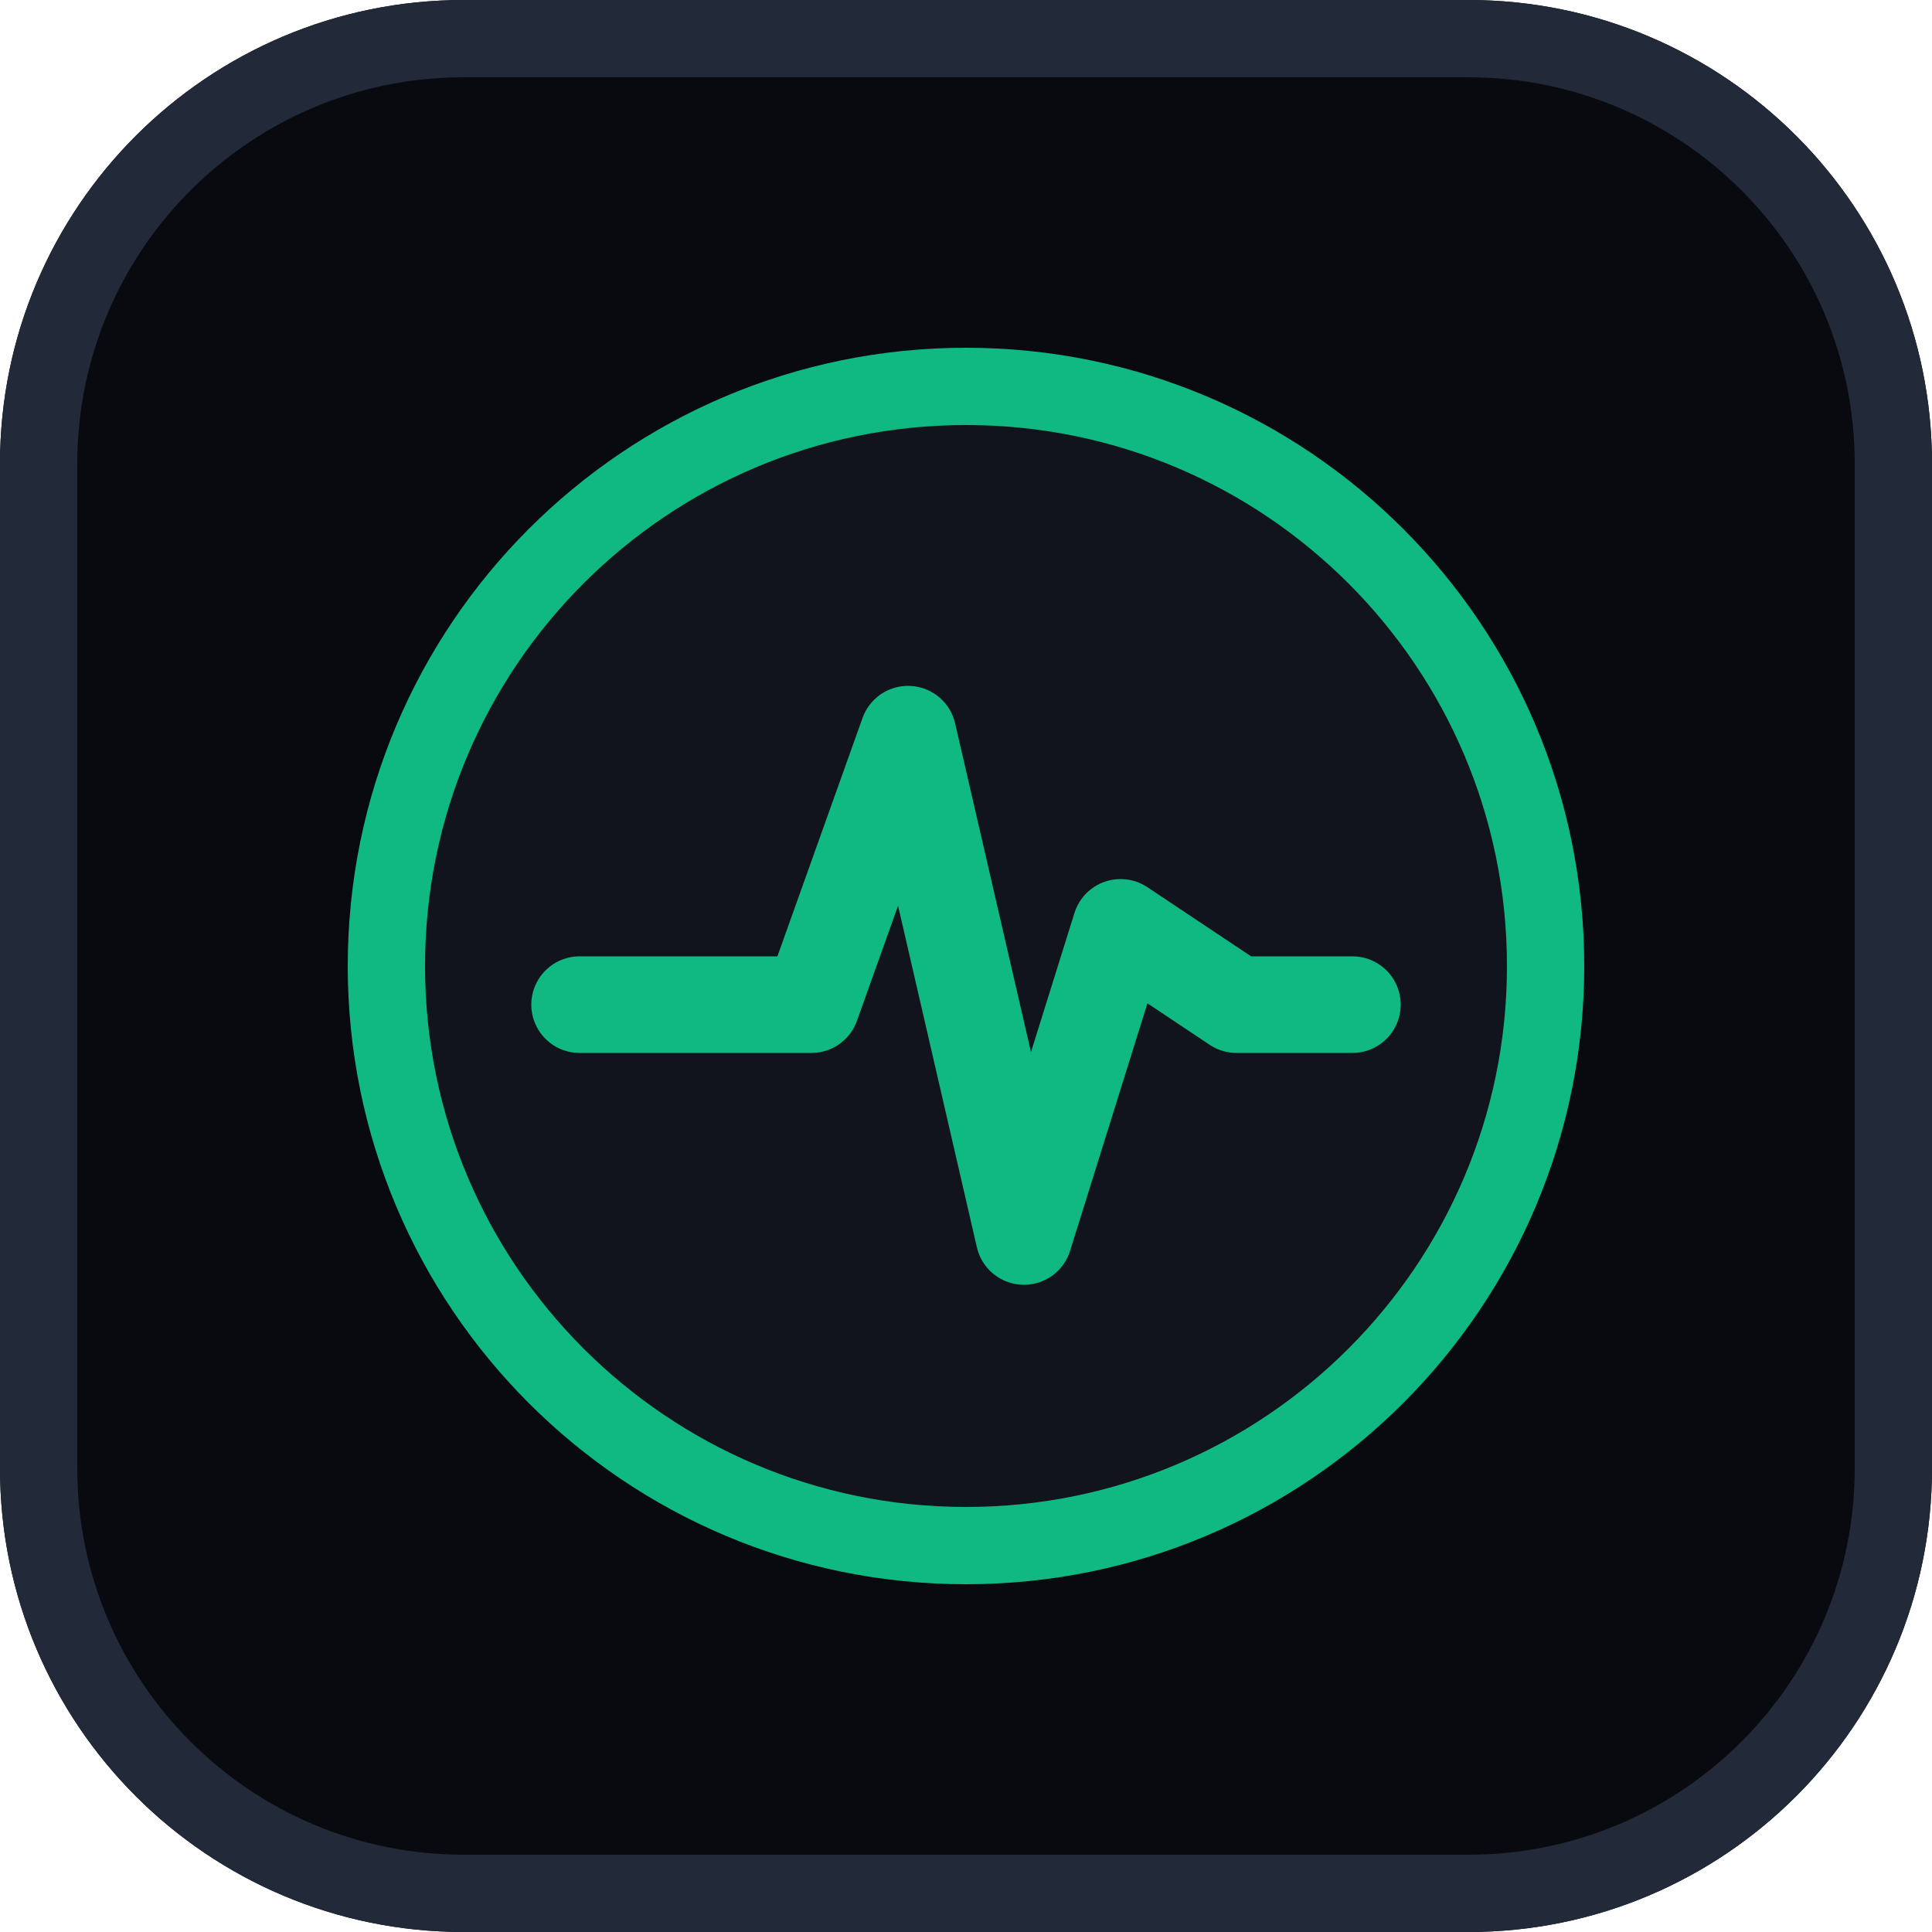
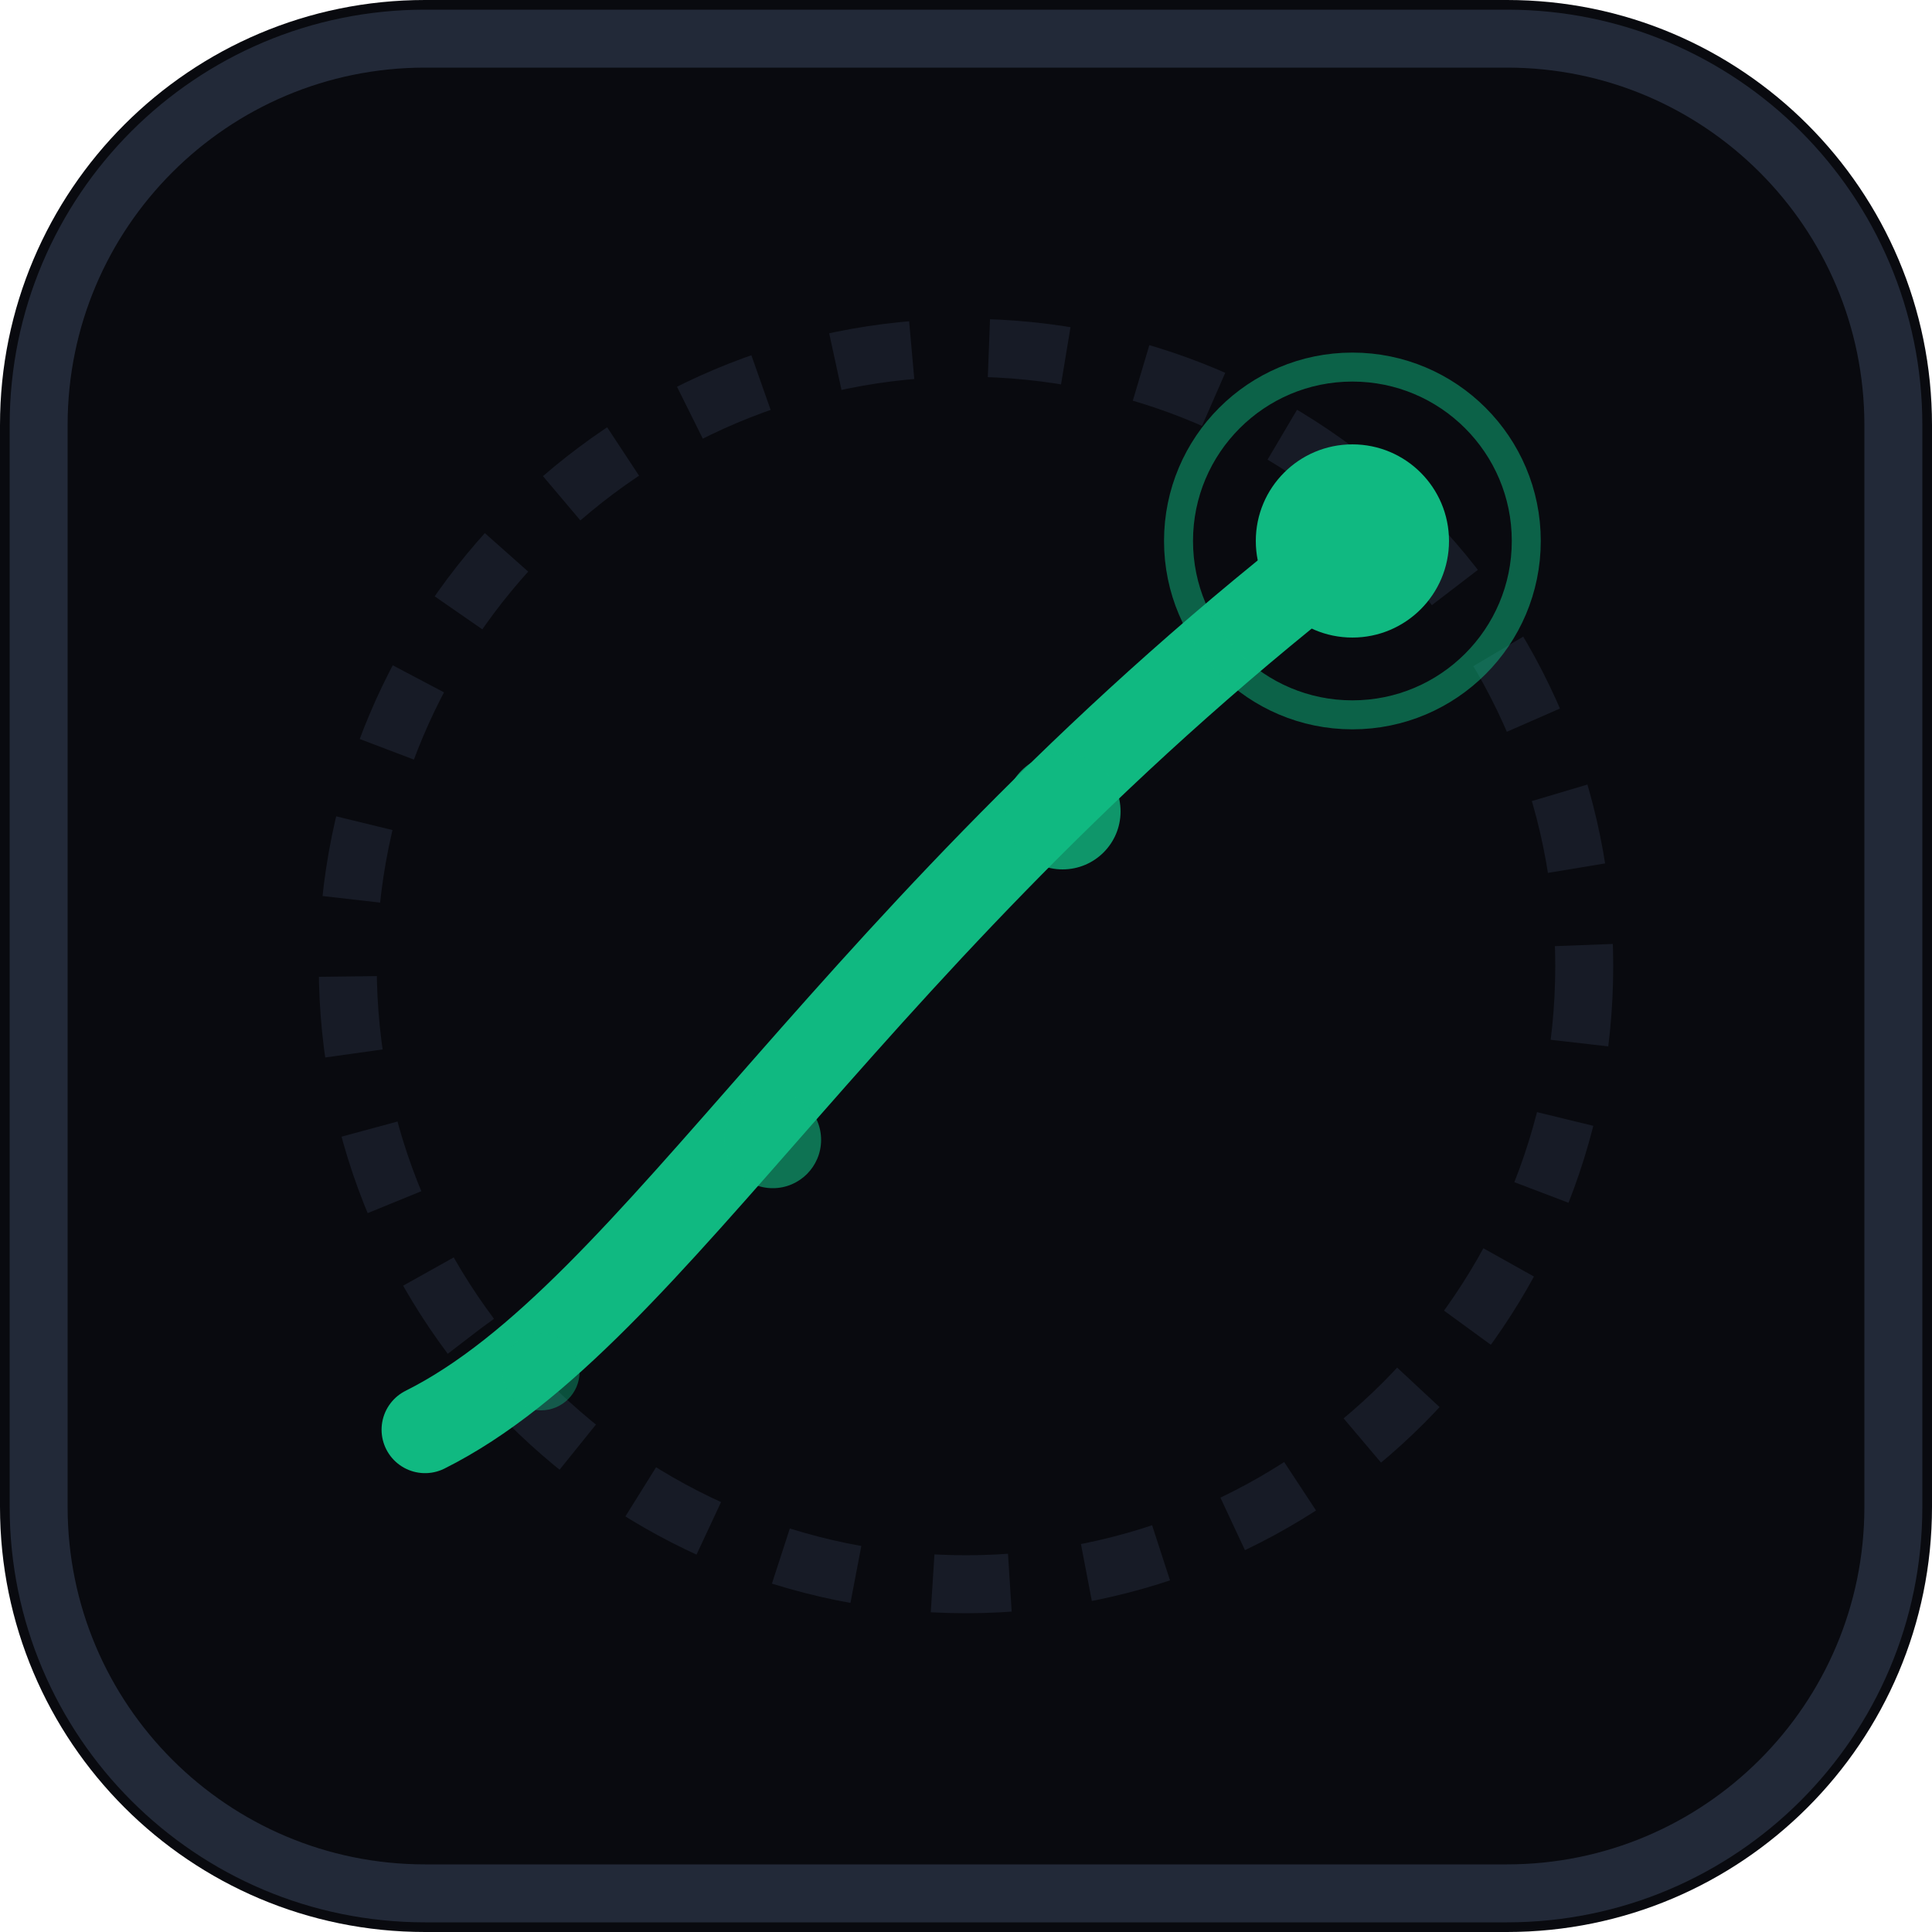
<svg xmlns="http://www.w3.org/2000/svg" viewBox="0 0 100 100" fill="none">
-   <rect width="100" height="100" rx="24" fill="#090a0f" />
-   <rect x="2" y="2" width="96" height="96" rx="22" stroke="#222938" stroke-width="4" />
-   <circle cx="50" cy="50" r="30" fill="#11141d" stroke="#10b981" stroke-width="4" />
-   <path d="M30 52 L42 52 L47 38 L53 64 L58 48 L64 52 L70 52" stroke="#10b981" stroke-width="5" stroke-linecap="round" stroke-linejoin="round" />
+   <rect width="100" height="100" rx="22" fill="#090a0f" />
+   <rect x="2" y="2" width="96" height="96" rx="20" stroke="#222938" stroke-width="3" />
+   <circle cx="50" cy="50" r="32" stroke="#171b26" stroke-width="3" stroke-dasharray="4 4" />
+   <path d="M 22 74 C 34 68, 44 48, 70 28" stroke="#10b981" stroke-width="4.5" stroke-linecap="round" />
+   <circle cx="28" cy="71" r="2" fill="#10b981" opacity="0.4" />
+   <circle cx="40" cy="59" r="2.5" fill="#10b981" opacity="0.6" />
+   <circle cx="55" cy="42" r="3" fill="#10b981" opacity="0.8" />
+   <circle cx="70" cy="28" r="5" fill="#10b981" />
+   <circle cx="70" cy="28" r="9" stroke="#10b981" stroke-width="1.5" opacity="0.5" />
</svg>
